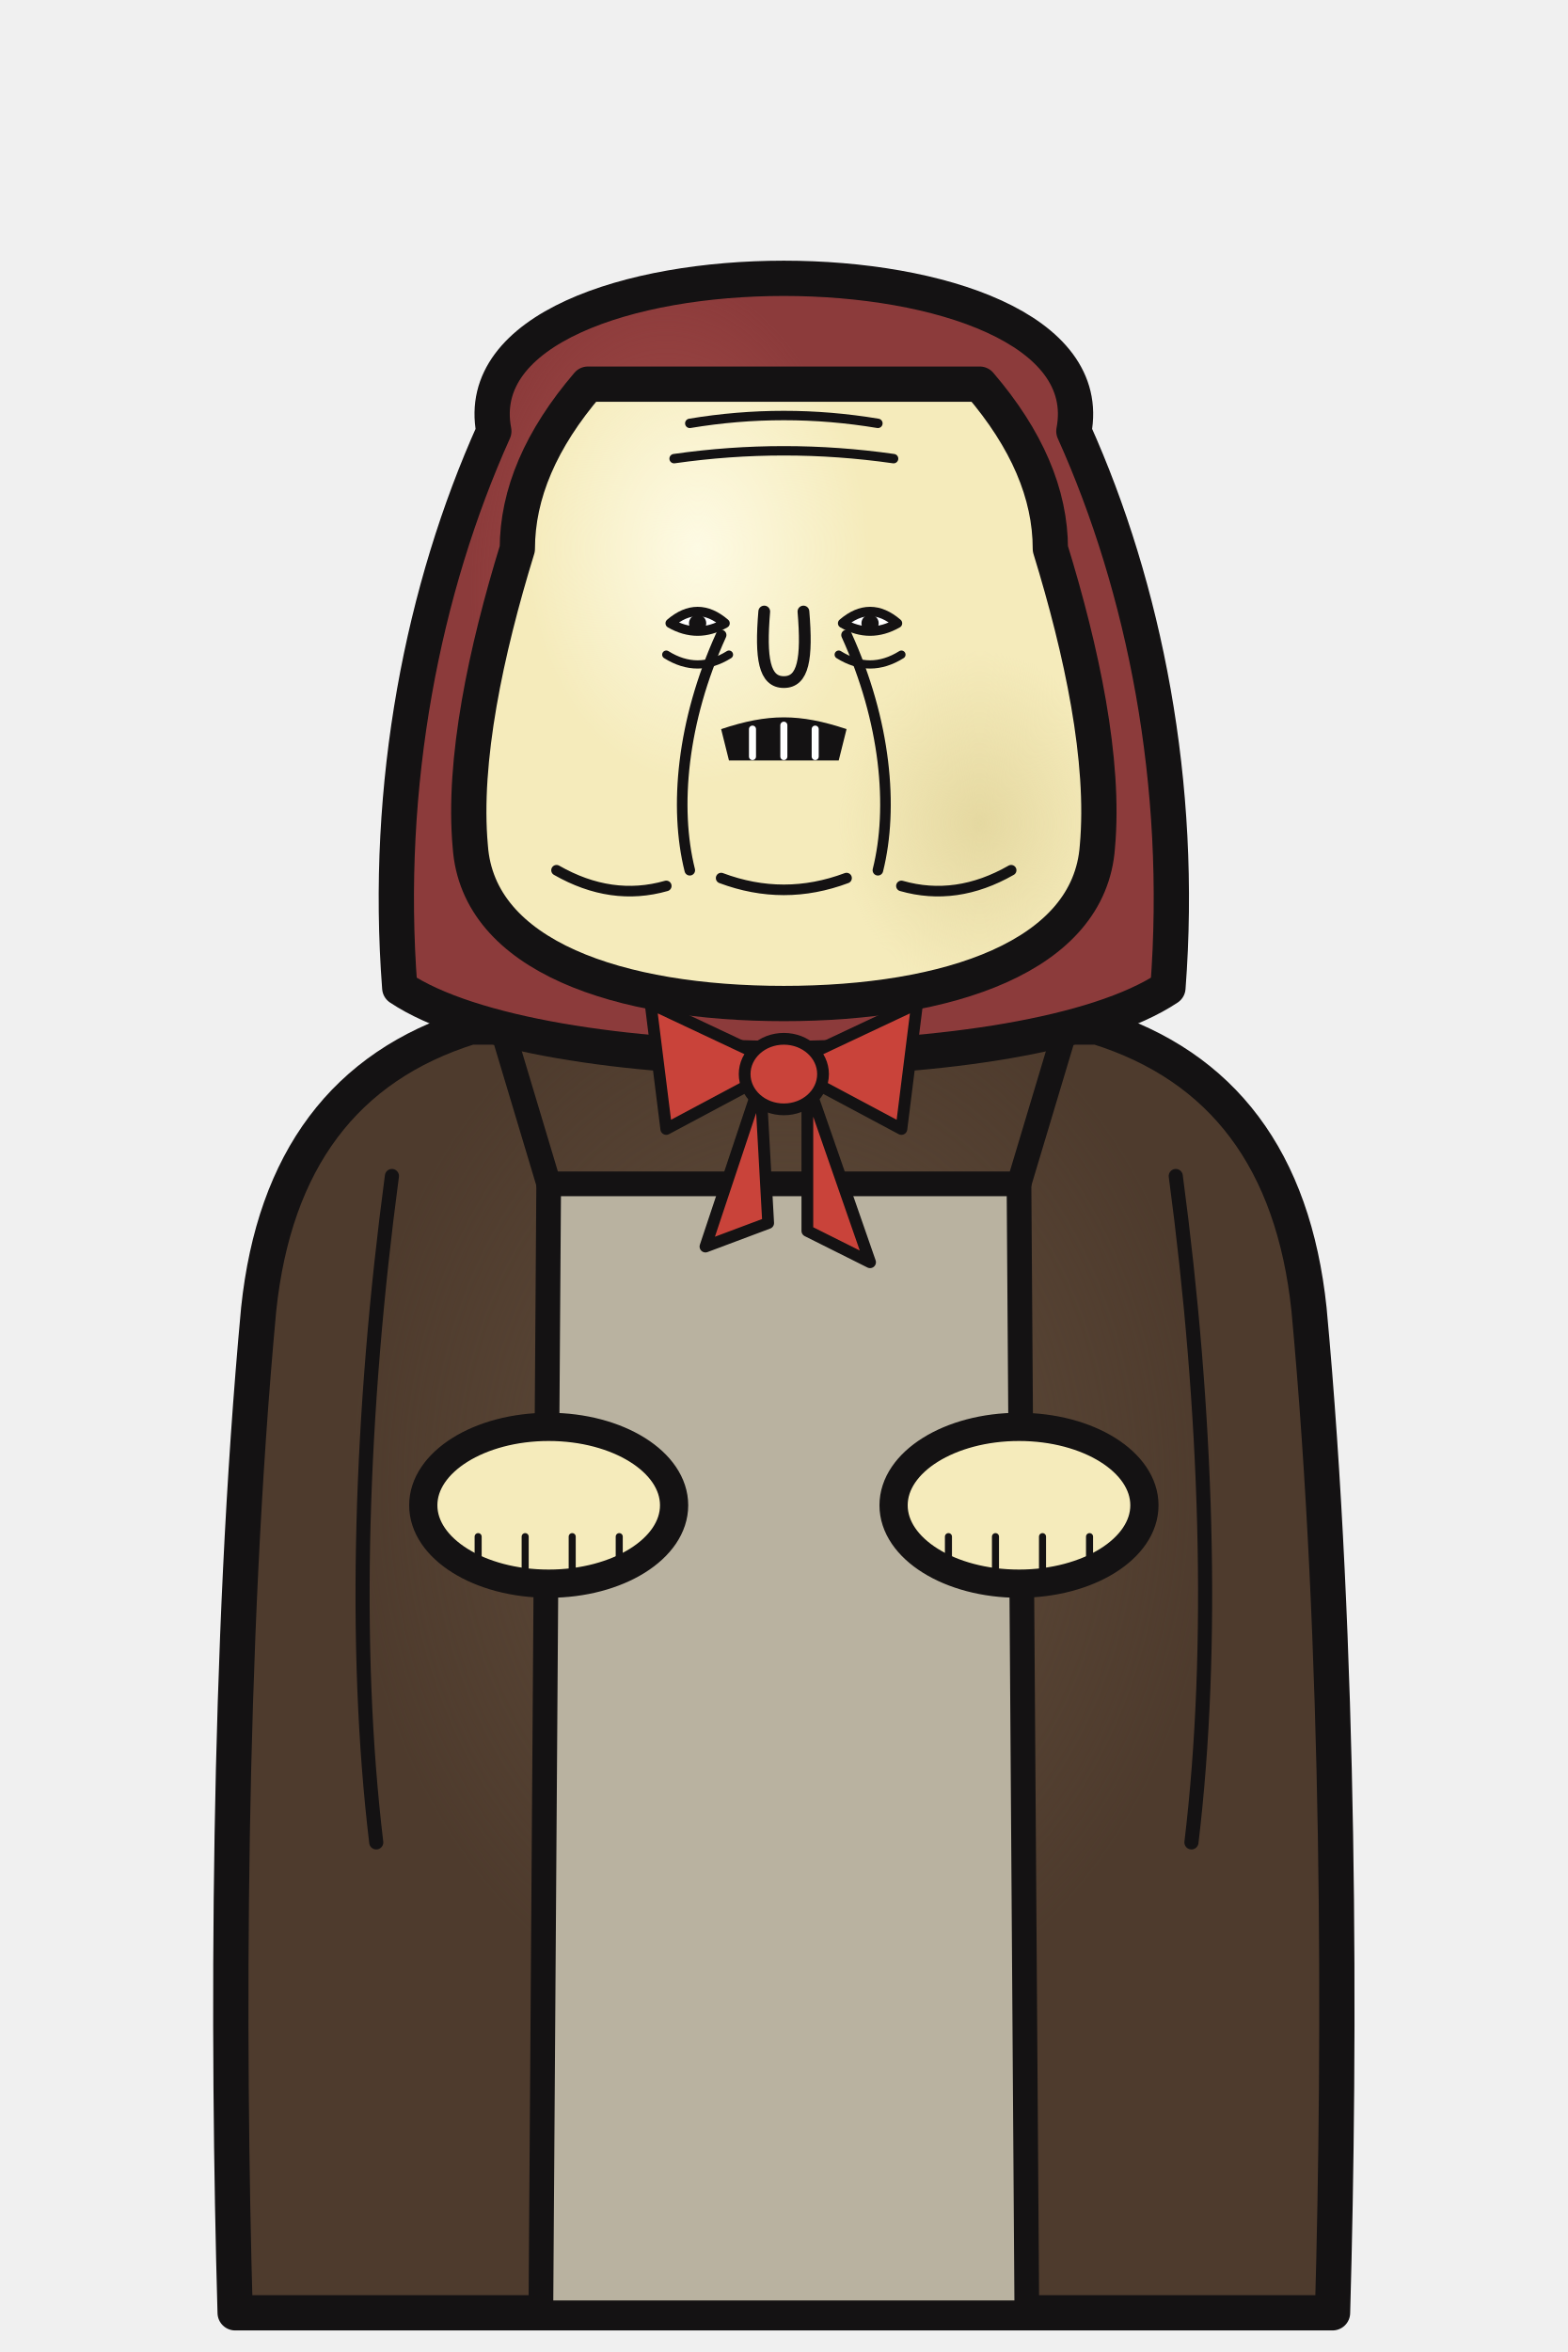
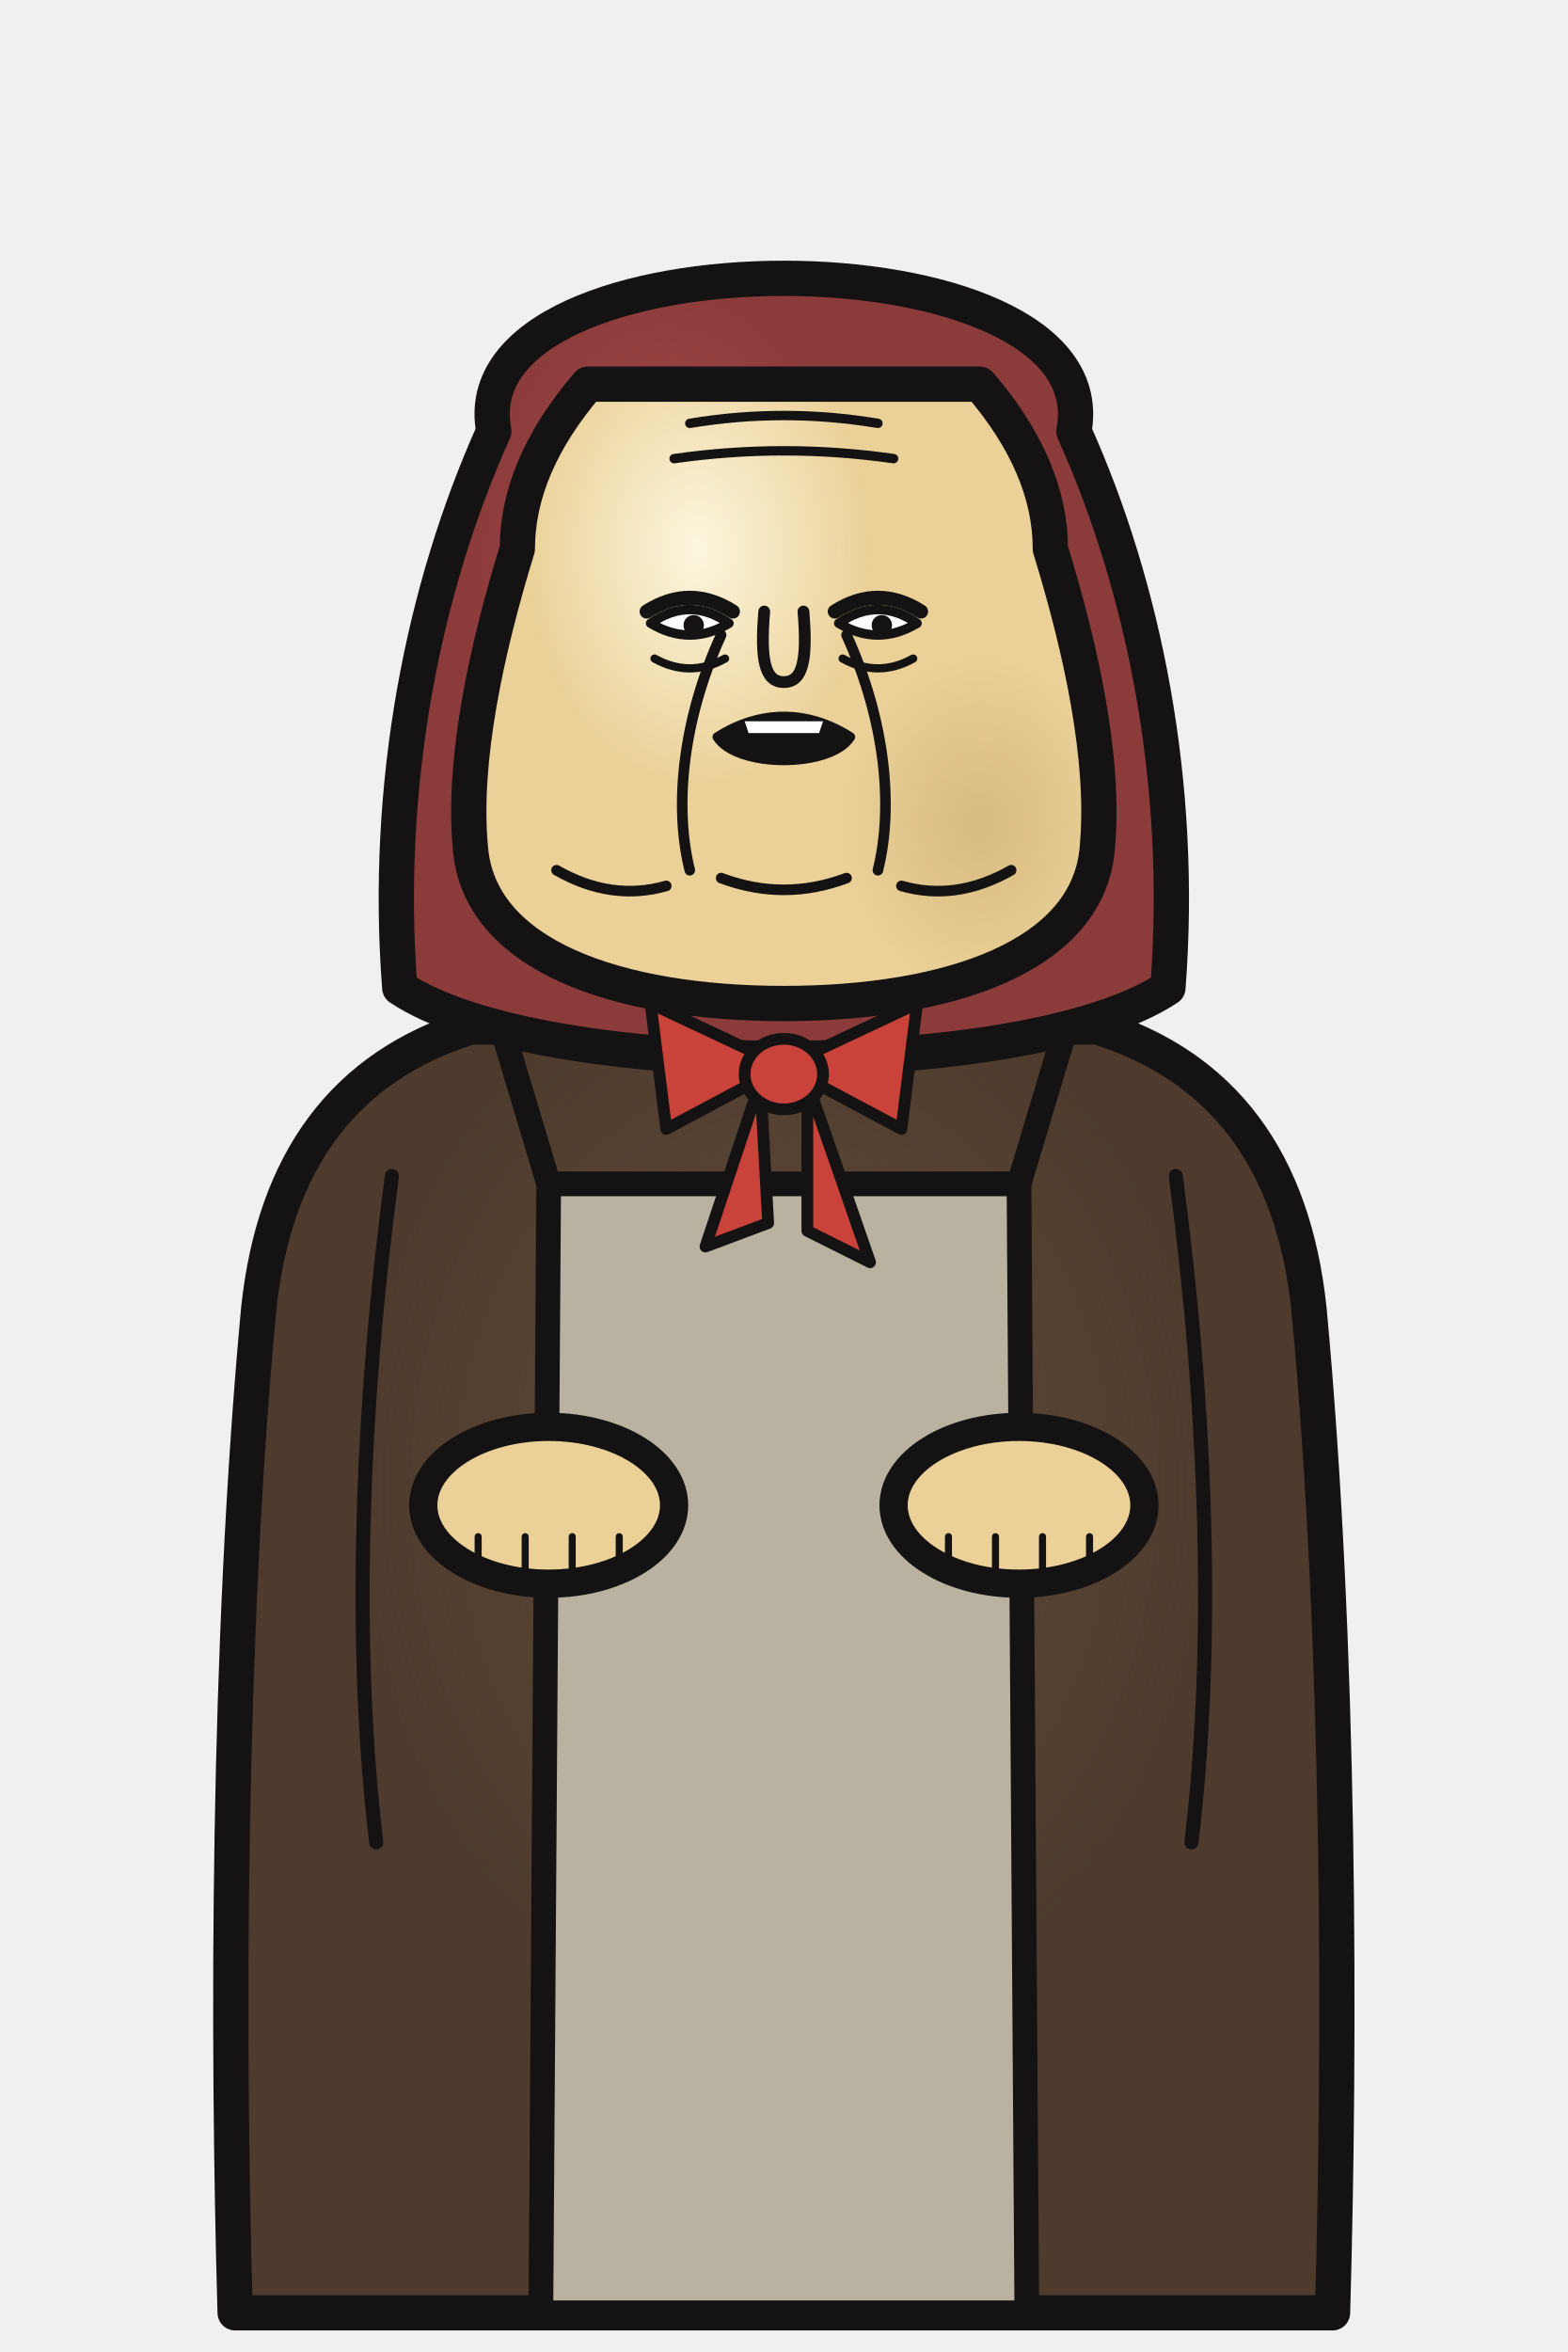
<svg xmlns="http://www.w3.org/2000/svg" width="800" height="1200" viewBox="0 0 400 600">
  <defs>
    <radialGradient id="g1">
      <stop offset="0" stop-color="#64503E" stop-opacity="0.85" />
      <stop offset="0.0" stop-color="#64503E" stop-opacity="0.85" />
      <stop offset="1" stop-color="#64503E" stop-opacity="0" />
    </radialGradient>
    <clipPath id="s1">
      <path d="M120,262 C88,272 70,296 66,334 C58,420 58,520 60,590 L340,590 C342,520 342,420 334,334 C330,296 312,272 280,262 Z" />
    </clipPath>
    <radialGradient id="g2">
      <stop offset="0" stop-color="#A9504C" stop-opacity="0.85" />
      <stop offset="0.0" stop-color="#A9504C" stop-opacity="0.85" />
      <stop offset="1" stop-color="#A9504C" stop-opacity="0" />
    </radialGradient>
    <clipPath id="s2">
      <path d="M126,110 C116,58 284,58 274,110 C292,150 302,200 298,252 C262,276 138,276 102,252 C98,200 108,150 126,110 Z" />
    </clipPath>
    <radialGradient id="g3">
      <stop offset="0" stop-color="#FFFDEB" stop-opacity="0.85" />
      <stop offset="0.0" stop-color="#FFFDEB" stop-opacity="0.85" />
      <stop offset="1" stop-color="#FFFDEB" stop-opacity="0" />
    </radialGradient>
    <clipPath id="s3">
      <path d="M150,98 C138,112 132,126 132,140 C124,166 118,194 120,216 C122,244 158,256 200,256 C242,256 278,244 280,216 C282,194 276,166 268,140 C268,126 262,112 250,98 Z" />
    </clipPath>
    <radialGradient id="g4">
-       <stop offset="0" stop-color="#E2D59C" stop-opacity="0.85" />
-       <stop offset="0.0" stop-color="#E2D59C" stop-opacity="0.85" />
-       <stop offset="1" stop-color="#E2D59C" stop-opacity="0" />
+       <stop offset="0" stop-color="#D3B67C" stop-opacity="0.85" />
+       <stop offset="0.0" stop-color="#D3B67C" stop-opacity="0.85" />
+       <stop offset="1" stop-color="#D3B67C" stop-opacity="0" />
    </radialGradient>
    <clipPath id="s4">
      <path d="M150,98 C138,112 132,126 132,140 C124,166 118,194 120,216 C122,244 158,256 200,256 C242,256 278,244 280,216 C282,194 276,166 268,140 C268,126 262,112 250,98 Z" />
    </clipPath>
  </defs>
  <path d="M120,262 C88,272 70,296 66,334 C58,420 58,520 60,590 L340,590 C342,520 342,420 334,334 C330,296 312,272 280,262 Z" fill="#4E3B2D" />
  <g clip-path="url(#s1)">
    <ellipse cx="200" cy="380" rx="110" ry="140" fill="url(#g1)" />
  </g>
  <path d="M120,262 C88,272 70,296 66,334 C58,420 58,520 60,590 L340,590 C342,520 342,420 334,334 C330,296 312,272 280,262 Z" fill="none" stroke="#141213" stroke-width="9.0" stroke-linejoin="round" stroke-linecap="round" />
  <path d="M140,302 L260,302 L262,590 L138,590 Z" fill="#B9B2A0" stroke="#141213" stroke-width="6.3" stroke-linejoin="round" stroke-linecap="round" />
  <path d="M140,302 L128,262 M260,302 L272,262" fill="none" stroke="#141213" stroke-width="6.3" stroke-linejoin="round" stroke-linecap="round" />
  <path d="M100,300 C92,360 90,420 96,470 M300,300 C308,360 310,420 304,470" fill="none" stroke="#141213" stroke-width="3.6" stroke-linejoin="round" stroke-linecap="round" />
-   <ellipse cx="140.0" cy="384.0" rx="32.0" ry="20.0" fill="#F5EBBB" stroke="#141213" stroke-width="7.2" />
+   <ellipse cx="140.0" cy="384.0" rx="32.0" ry="20.0" fill="#EBD198" stroke="#141213" stroke-width="7.2" />
  <path d="M122,392 L122,400" fill="none" stroke="#141213" stroke-width="1.8" stroke-linejoin="round" stroke-linecap="round" />
  <path d="M134,392 L134,400" fill="none" stroke="#141213" stroke-width="1.8" stroke-linejoin="round" stroke-linecap="round" />
  <path d="M146,392 L146,400" fill="none" stroke="#141213" stroke-width="1.8" stroke-linejoin="round" stroke-linecap="round" />
  <path d="M158,392 L158,400" fill="none" stroke="#141213" stroke-width="1.8" stroke-linejoin="round" stroke-linecap="round" />
-   <ellipse cx="260.0" cy="384.0" rx="32.0" ry="20.0" fill="#F5EBBB" stroke="#141213" stroke-width="7.2" />
+   <ellipse cx="260.0" cy="384.0" rx="32.0" ry="20.0" fill="#EBD198" stroke="#141213" stroke-width="7.2" />
  <path d="M242,392 L242,400" fill="none" stroke="#141213" stroke-width="1.8" stroke-linejoin="round" stroke-linecap="round" />
  <path d="M254,392 L254,400" fill="none" stroke="#141213" stroke-width="1.8" stroke-linejoin="round" stroke-linecap="round" />
  <path d="M266,392 L266,400" fill="none" stroke="#141213" stroke-width="1.8" stroke-linejoin="round" stroke-linecap="round" />
  <path d="M278,392 L278,400" fill="none" stroke="#141213" stroke-width="1.8" stroke-linejoin="round" stroke-linecap="round" />
  <path d="M126,110 C116,58 284,58 274,110 C292,150 302,200 298,252 C262,276 138,276 102,252 C98,200 108,150 126,110 Z" fill="#8C3B3B" />
  <g clip-path="url(#s2)">
    <ellipse cx="170" cy="150" rx="50" ry="80" fill="url(#g2)" />
  </g>
  <path d="M126,110 C116,58 284,58 274,110 C292,150 302,200 298,252 C262,276 138,276 102,252 C98,200 108,150 126,110 Z" fill="none" stroke="#141213" stroke-width="9.0" stroke-linejoin="round" stroke-linecap="round" />
  <path d="M200,272 L166,256 L170,288 Z M200,272 L234,256 L230,288 Z" fill="#C9433A" stroke="#141213" stroke-width="3.0" stroke-linejoin="round" stroke-linecap="round" />
  <path d="M194,276 L180,318 L196,312 Z M206,276 L222,322 L206,314 Z" fill="#C9433A" stroke="#141213" stroke-width="3.0" stroke-linejoin="round" stroke-linecap="round" />
  <ellipse cx="200.0" cy="274.0" rx="10.0" ry="9.0" fill="#C9433A" stroke="#141213" stroke-width="3.0" />
-   <path d="M150,98 C138,112 132,126 132,140 C124,166 118,194 120,216 C122,244 158,256 200,256 C242,256 278,244 280,216 C282,194 276,166 268,140 C268,126 262,112 250,98 Z" fill="#F5EBBB" />
+   <path d="M150,98 C138,112 132,126 132,140 C124,166 118,194 120,216 C122,244 158,256 200,256 C242,256 278,244 280,216 C282,194 276,166 268,140 C268,126 262,112 250,98 Z" fill="#EBD198" />
  <g clip-path="url(#s3)">
    <ellipse cx="178" cy="140" rx="44" ry="60" fill="url(#g3)" />
  </g>
  <g clip-path="url(#s4)">
    <ellipse cx="250" cy="210" rx="36" ry="44" fill="url(#g4)" />
  </g>
  <path d="M150,98 C138,112 132,126 132,140 C124,166 118,194 120,216 C122,244 158,256 200,256 C242,256 278,244 280,216 C282,194 276,166 268,140 C268,126 262,112 250,98 Z" fill="none" stroke="#141213" stroke-width="9.0" stroke-linejoin="round" stroke-linecap="round" />
  <path d="M176,108 Q200,104 224,108 M172,117 Q200,113 228,117" fill="none" stroke="#141213" stroke-width="2.4" stroke-linejoin="round" stroke-linecap="round" />
-   <path d="M171,159 Q178,153 185,159 Q178,163 171,159 Z" fill="#FFFFFF" stroke="#141213" stroke-width="2.4" stroke-linejoin="round" stroke-linecap="round" />
-   <ellipse cx="178.0" cy="159.0" rx="2.2" ry="2.2" fill="#141213" />
-   <path d="M170,167 Q178,172 186,167" fill="none" stroke="#141213" stroke-width="2.1" stroke-linejoin="round" stroke-linecap="round" />
-   <path d="M215,159 Q222,153 229,159 Q222,163 215,159 Z" fill="#FFFFFF" stroke="#141213" stroke-width="2.4" stroke-linejoin="round" stroke-linecap="round" />
-   <ellipse cx="222.0" cy="159.0" rx="2.2" ry="2.2" fill="#141213" />
-   <path d="M214,167 Q222,172 230,167" fill="none" stroke="#141213" stroke-width="2.1" stroke-linejoin="round" stroke-linecap="round" />
+   <path d="M166,159 Q176,152 186,159 Q176,165 166,159 Z" fill="#FFFFFF" stroke="#141213" stroke-width="2.4" stroke-linejoin="round" stroke-linecap="round" />
+   <ellipse cx="177.0" cy="159.5" rx="2.6" ry="2.6" fill="#141213" />
+   <path d="M165,156 Q176,149 187,156" fill="none" stroke="#141213" stroke-width="3.6" stroke-linejoin="round" stroke-linecap="round" />
+   <path d="M167,168 Q176,173 185,168" fill="none" stroke="#141213" stroke-width="2.1" stroke-linejoin="round" stroke-linecap="round" />
+   <path d="M214,159 Q224,152 234,159 Q224,165 214,159 Z" fill="#FFFFFF" stroke="#141213" stroke-width="2.4" stroke-linejoin="round" stroke-linecap="round" />
+   <ellipse cx="225.0" cy="159.5" rx="2.6" ry="2.6" fill="#141213" />
+   <path d="M213,156 Q224,149 235,156" fill="none" stroke="#141213" stroke-width="3.6" stroke-linejoin="round" stroke-linecap="round" />
+   <path d="M215,168 Q224,173 233,168" fill="none" stroke="#141213" stroke-width="2.1" stroke-linejoin="round" stroke-linecap="round" />
  <path d="M195,156 C194,168 195,174 200,174 C205,174 206,168 205,156" fill="none" stroke="#141213" stroke-width="3.0" stroke-linejoin="round" stroke-linecap="round" />
-   <path d="M184,186 C196,182 204,182 216,186 L214,194 L186,194 Z" fill="#141213" />
-   <path d="M192,186 L192,193 M200,185 L200,193 M208,186 L208,193" fill="none" stroke="#FFFFFF" stroke-width="1.8" stroke-linejoin="round" stroke-linecap="round" />
+   <path d="M183,188 C194,181 206,181 217,188 C212,196 188,196 183,188 Z" fill="#141213" stroke="#141213" stroke-width="2.4" stroke-linejoin="round" stroke-linecap="round" />
+   <path d="M190,184 L210,184 L209,187 L191,187 Z" fill="#FFFFFF" />
  <path d="M184,162 C174,184 172,206 176,222 M216,162 C226,184 228,206 224,222" fill="none" stroke="#141213" stroke-width="2.7" stroke-linejoin="round" stroke-linecap="round" />
  <path d="M142,222 Q156,230 170,226 M184,224 Q200,230 216,224 M258,222 Q244,230 230,226" fill="none" stroke="#141213" stroke-width="2.7" stroke-linejoin="round" stroke-linecap="round" />
</svg>
